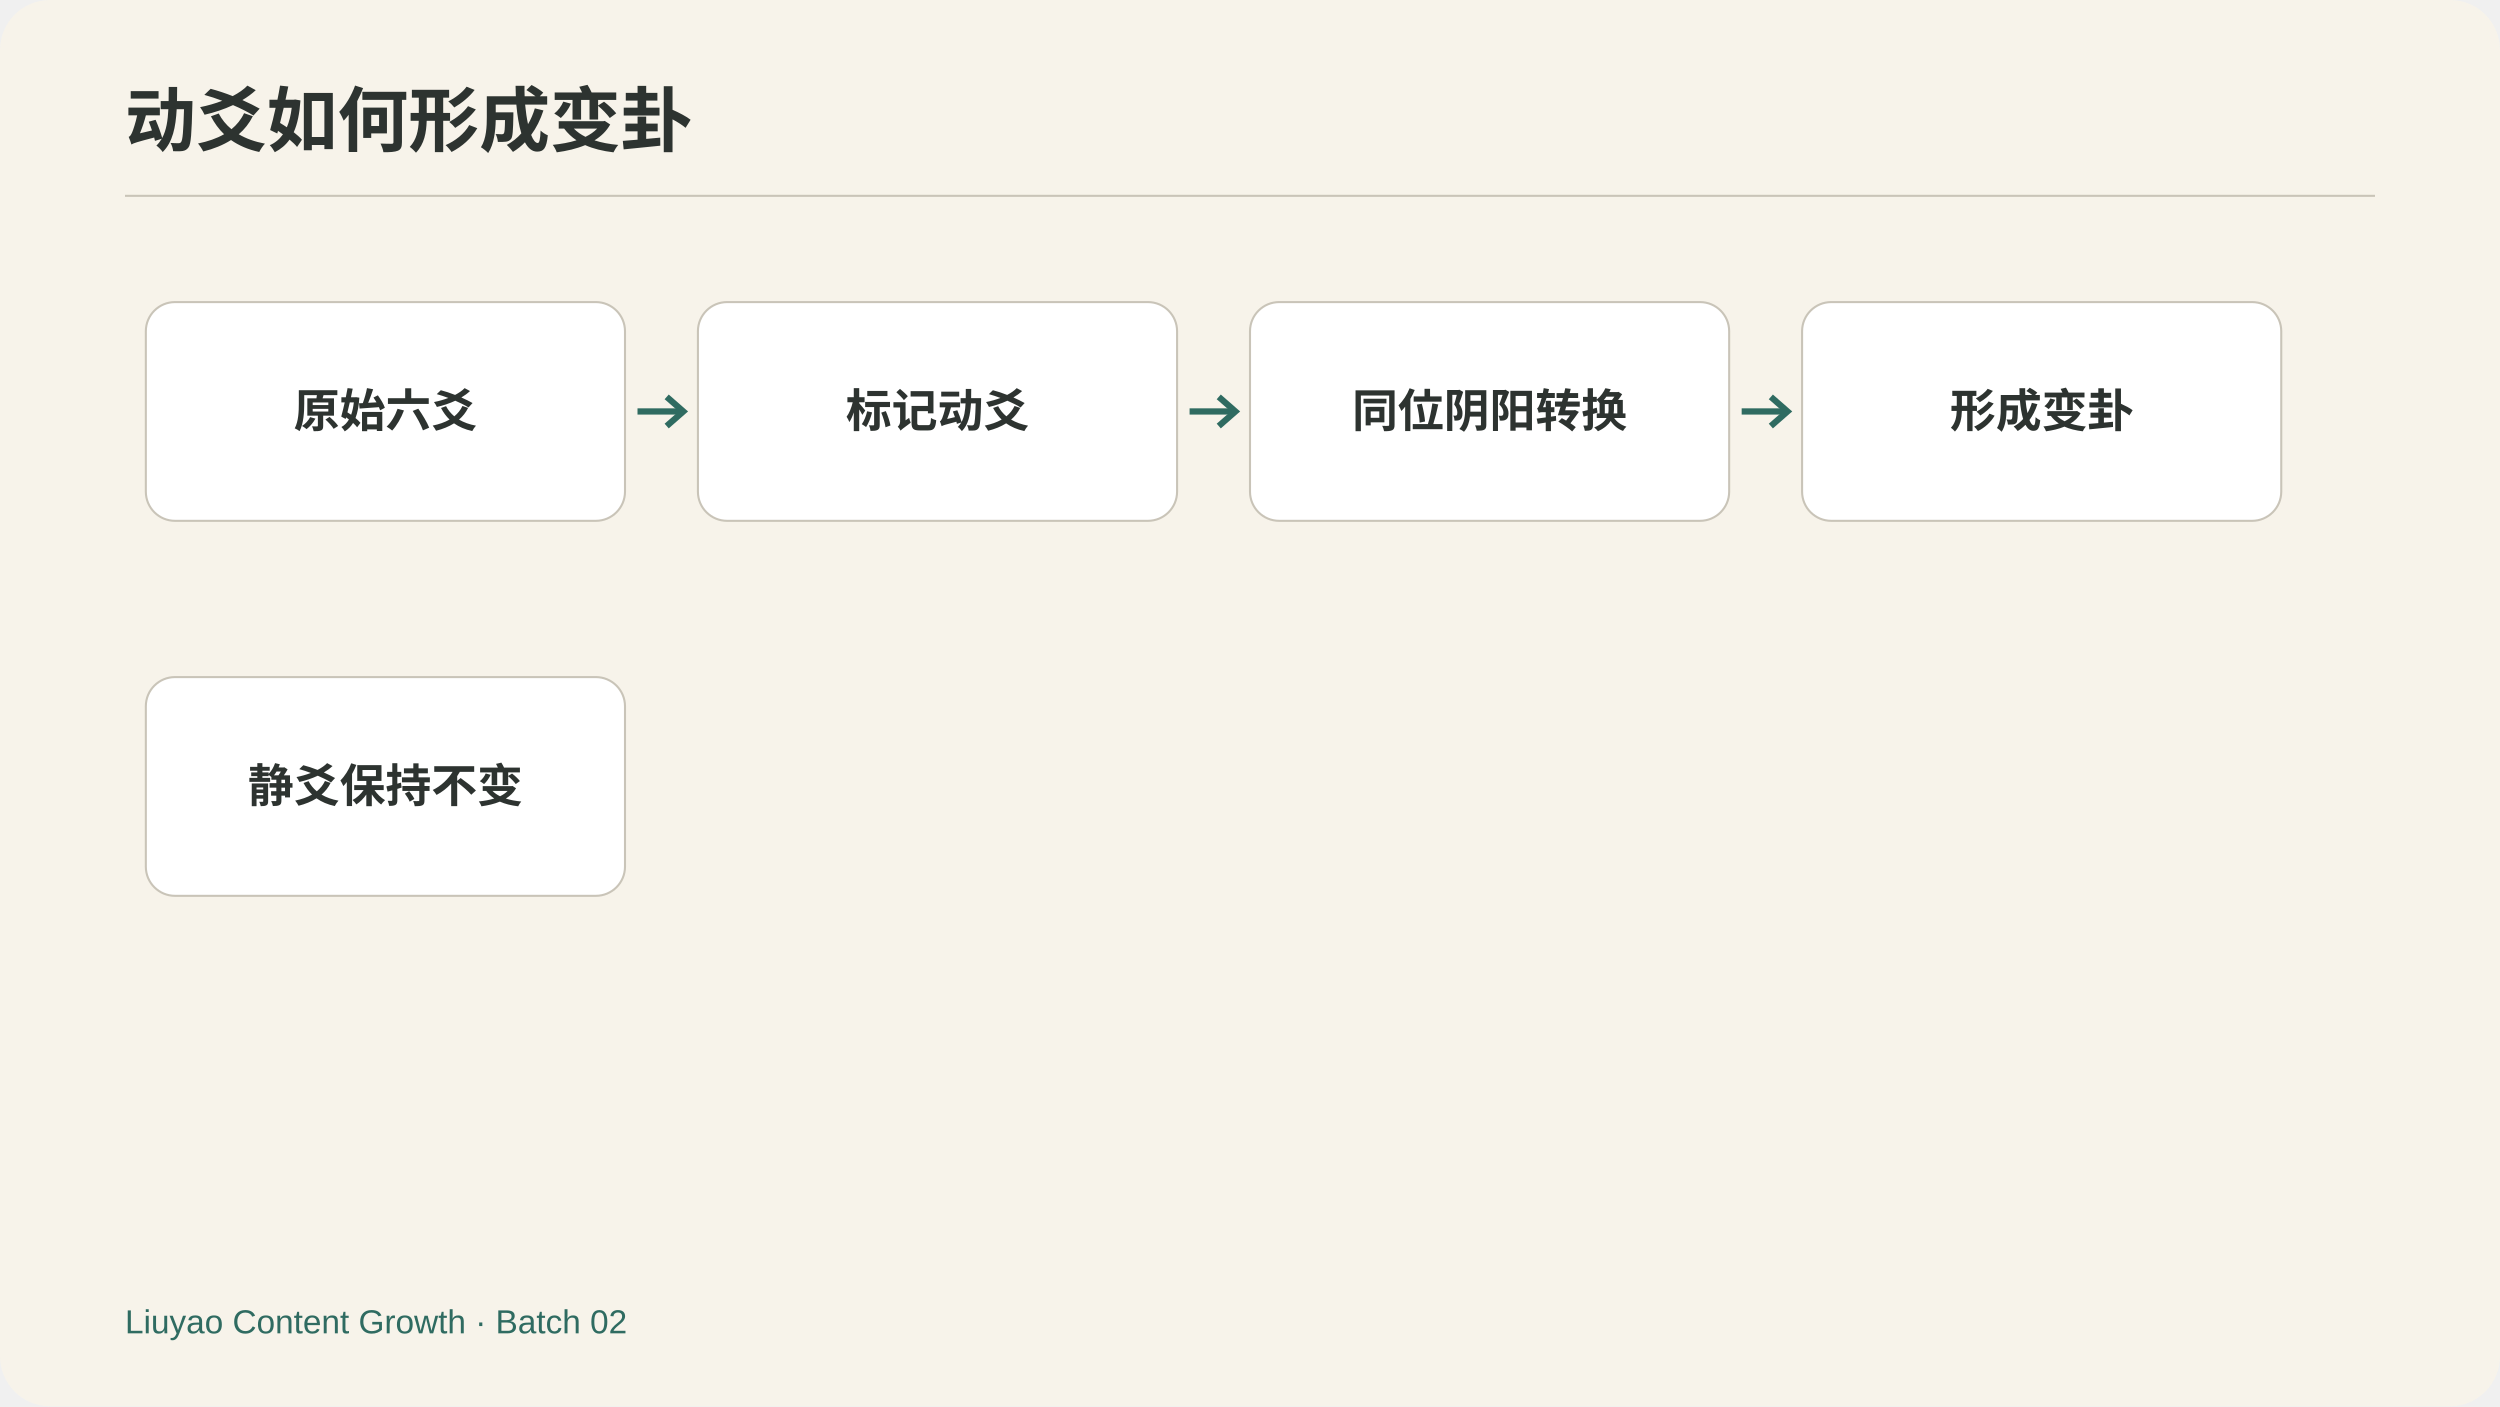
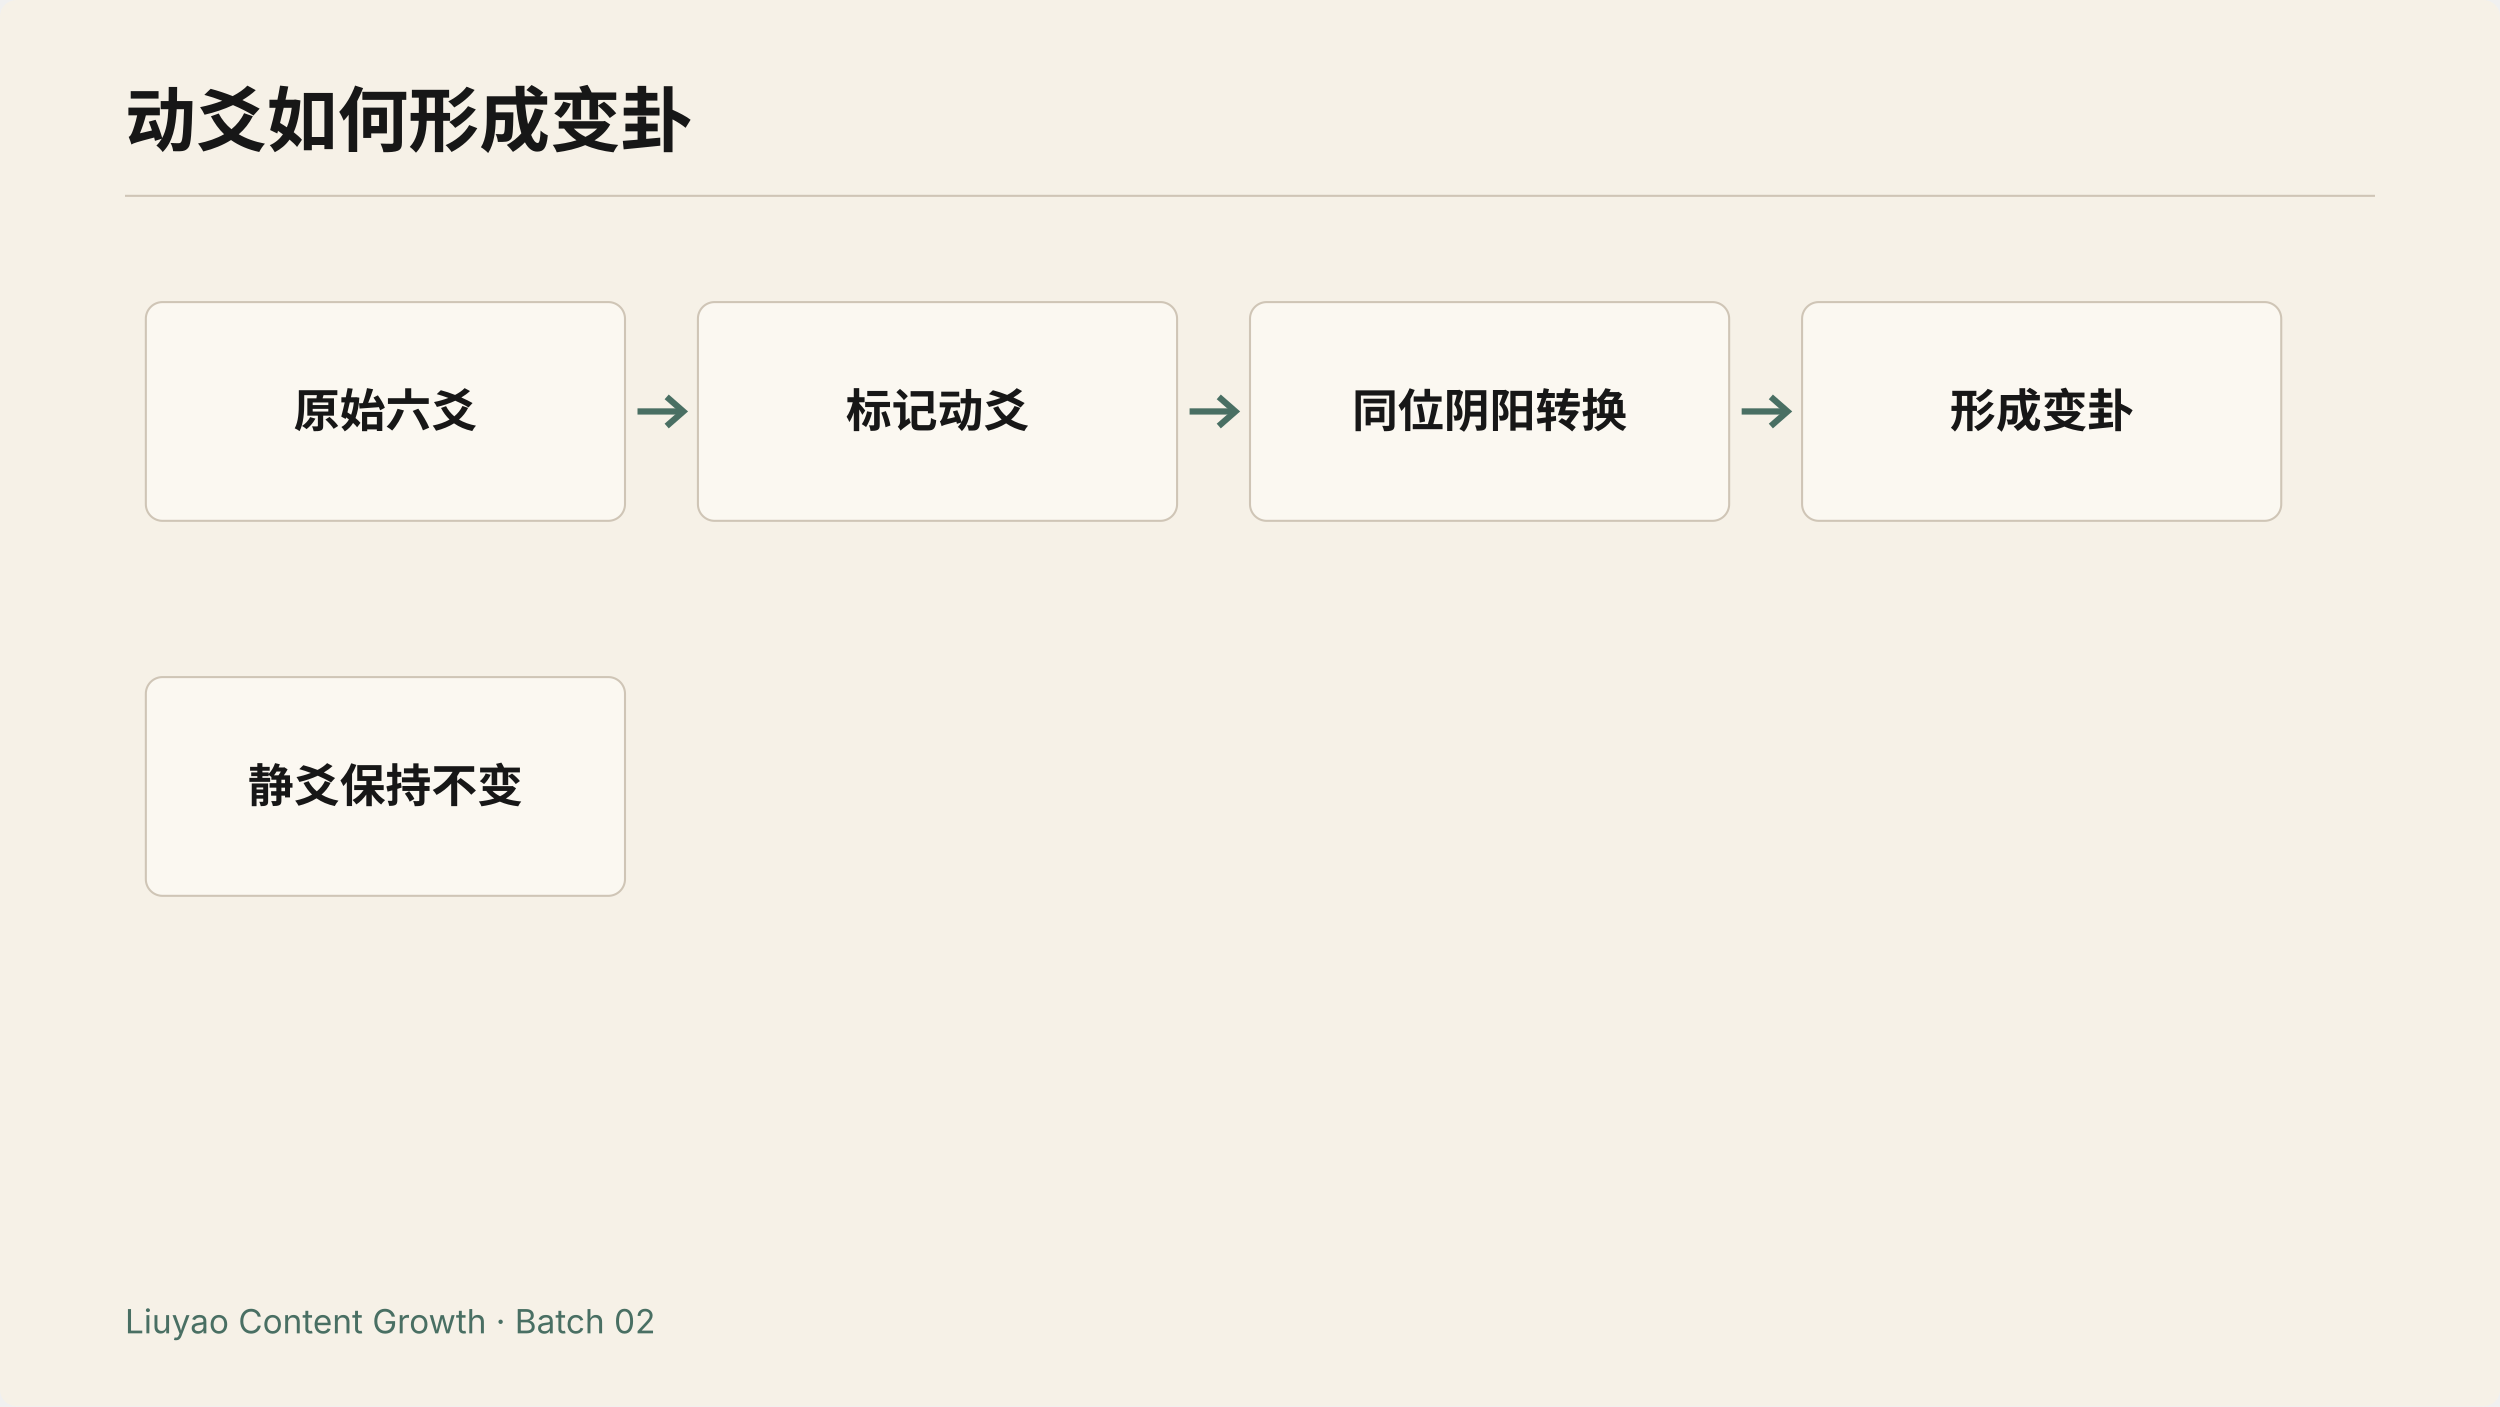
- <svg xmlns="http://www.w3.org/2000/svg" viewBox="0 0 1200 675" role="img" aria-labelledby="title desc">
-   <rect width="1200" height="675" rx="24" fill="#F7F3EA" />
-   <text x="60" y="70" font-family="Arial, Noto Sans SC, sans-serif" font-size="34" font-weight="700" text-anchor="start" fill="#2D3330">动爻如何形成变卦</text>
-   <line x1="60" y1="94" x2="1140" y2="94" stroke="#C9C4B8" />
-   <rect x="70" y="145" width="230" height="105" rx="14" fill="#FFFFFF" stroke="#C9C4B8" />
-   <text x="185.0" y="205" font-family="Arial, Noto Sans SC, sans-serif" font-size="22" font-weight="600" text-anchor="middle" fill="#2D3330">原始六爻</text>
-   <path d="M306 197.5 H328" stroke="#2F6B61" stroke-width="3" />
-   <path d="M320 190.5 L328 197.5 L320 204.5" fill="none" stroke="#2F6B61" stroke-width="3" />
-   <rect x="335" y="145" width="230" height="105" rx="14" fill="#FFFFFF" stroke="#C9C4B8" />
-   <text x="450.0" y="205" font-family="Arial, Noto Sans SC, sans-serif" font-size="22" font-weight="600" text-anchor="middle" fill="#2D3330">标记动爻</text>
-   <path d="M571 197.5 H593" stroke="#2F6B61" stroke-width="3" />
-   <path d="M585 190.5 L593 197.5 L585 204.5" fill="none" stroke="#2F6B61" stroke-width="3" />
-   <rect x="600" y="145" width="230" height="105" rx="14" fill="#FFFFFF" stroke="#C9C4B8" />
-   <text x="715.0" y="205" font-family="Arial, Noto Sans SC, sans-serif" font-size="22" font-weight="600" text-anchor="middle" fill="#2D3330">同位阴阳转换</text>
-   <path d="M836 197.5 H858" stroke="#2F6B61" stroke-width="3" />
-   <path d="M850 190.5 L858 197.5 L850 204.5" fill="none" stroke="#2F6B61" stroke-width="3" />
-   <rect x="865" y="145" width="230" height="105" rx="14" fill="#FFFFFF" stroke="#C9C4B8" />
-   <text x="980.0" y="205" font-family="Arial, Noto Sans SC, sans-serif" font-size="22" font-weight="600" text-anchor="middle" fill="#2D3330">形成变卦</text>
-   <rect x="70" y="325" width="230" height="105" rx="14" fill="#FFFFFF" stroke="#C9C4B8" />
-   <text x="185.0" y="385" font-family="Arial, Noto Sans SC, sans-serif" font-size="22" font-weight="600" text-anchor="middle" fill="#2D3330">静爻保持不变</text>
-   <text x="60" y="640" font-family="Arial, Noto Sans SC, sans-serif" font-size="16" font-weight="400" text-anchor="start" fill="#2F6B61">Liuyao Content Growth · Batch 02</text>
+ <svg xmlns="http://www.w3.org/2000/svg" data-visual-system="LIUYAO_VISUAL_SYSTEM_V1" data-style="modern-eastern-analytical" data-canonicalization="content-growth-visual-style-v1" viewBox="0 0 1200 675" role="img" aria-labelledby="title desc">
+   <rect width="1200" height="675" rx="8" fill="#F6F1E7" />
+   <text x="60" y="70" font-family="system-ui, -apple-system, BlinkMacSystemFont, Segoe UI, sans-serif" font-size="34" font-weight="700" text-anchor="start" fill="#171717">动爻如何形成变卦</text>
+   <line x1="60" y1="94" x2="1140" y2="94" stroke="#CFC5B6" />
+   <rect x="70" y="145" width="230" height="105" rx="8" fill="#FBF8F1" stroke="#CFC5B6" />
+   <text x="185.0" y="205" font-family="system-ui, -apple-system, BlinkMacSystemFont, Segoe UI, sans-serif" font-size="22" font-weight="600" text-anchor="middle" fill="#171717">原始六爻</text>
+   <path d="M306 197.5 H328" stroke="#496F63" stroke-width="3" />
+   <path d="M320 190.5 L328 197.5 L320 204.5" fill="none" stroke="#496F63" stroke-width="3" />
+   <rect x="335" y="145" width="230" height="105" rx="8" fill="#FBF8F1" stroke="#CFC5B6" />
+   <text x="450.0" y="205" font-family="system-ui, -apple-system, BlinkMacSystemFont, Segoe UI, sans-serif" font-size="22" font-weight="600" text-anchor="middle" fill="#171717">标记动爻</text>
+   <path d="M571 197.5 H593" stroke="#496F63" stroke-width="3" />
+   <path d="M585 190.5 L593 197.5 L585 204.5" fill="none" stroke="#496F63" stroke-width="3" />
+   <rect x="600" y="145" width="230" height="105" rx="8" fill="#FBF8F1" stroke="#CFC5B6" />
+   <text x="715.0" y="205" font-family="system-ui, -apple-system, BlinkMacSystemFont, Segoe UI, sans-serif" font-size="22" font-weight="600" text-anchor="middle" fill="#171717">同位阴阳转换</text>
+   <path d="M836 197.5 H858" stroke="#496F63" stroke-width="3" />
+   <path d="M850 190.5 L858 197.5 L850 204.5" fill="none" stroke="#496F63" stroke-width="3" />
+   <rect x="865" y="145" width="230" height="105" rx="8" fill="#FBF8F1" stroke="#CFC5B6" />
+   <text x="980.0" y="205" font-family="system-ui, -apple-system, BlinkMacSystemFont, Segoe UI, sans-serif" font-size="22" font-weight="600" text-anchor="middle" fill="#171717">形成变卦</text>
+   <rect x="70" y="325" width="230" height="105" rx="8" fill="#FBF8F1" stroke="#CFC5B6" />
+   <text x="185.0" y="385" font-family="system-ui, -apple-system, BlinkMacSystemFont, Segoe UI, sans-serif" font-size="22" font-weight="600" text-anchor="middle" fill="#171717">静爻保持不变</text>
+   <text x="60" y="640" font-family="system-ui, -apple-system, BlinkMacSystemFont, Segoe UI, sans-serif" font-size="16" font-weight="400" text-anchor="start" fill="#496F63">Liuyao Content Growth · Batch 02</text>
</svg>
